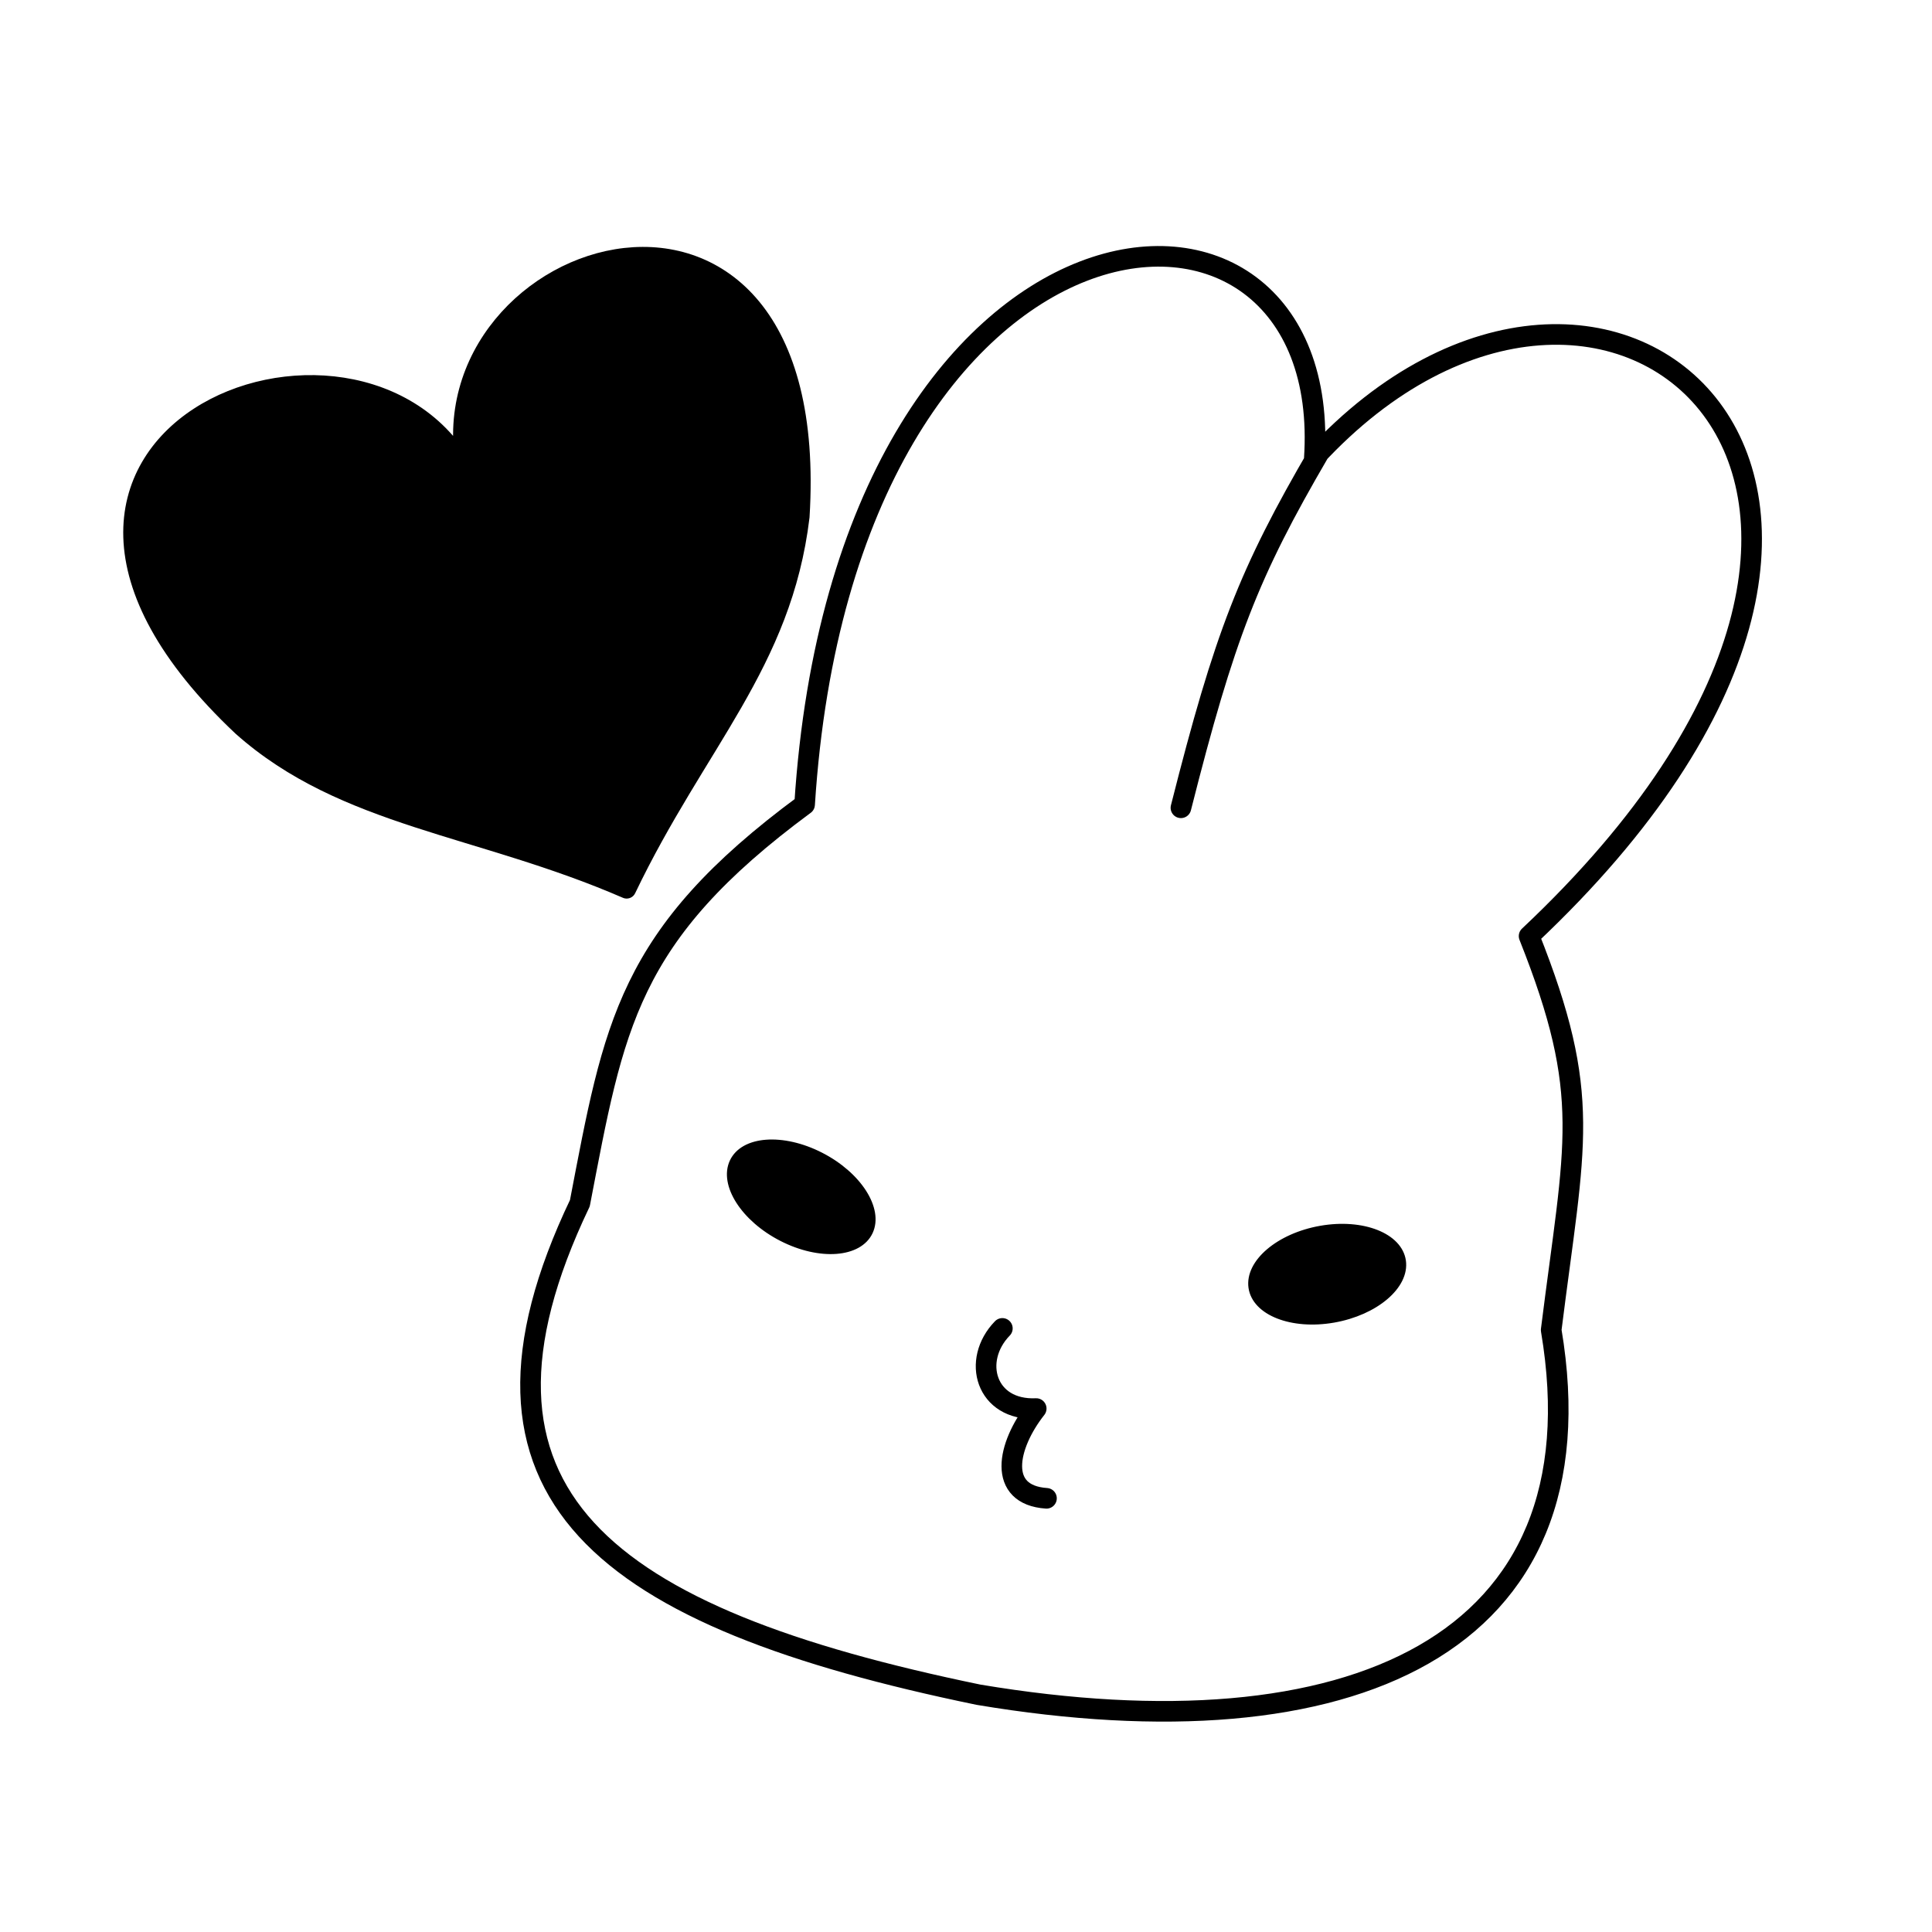
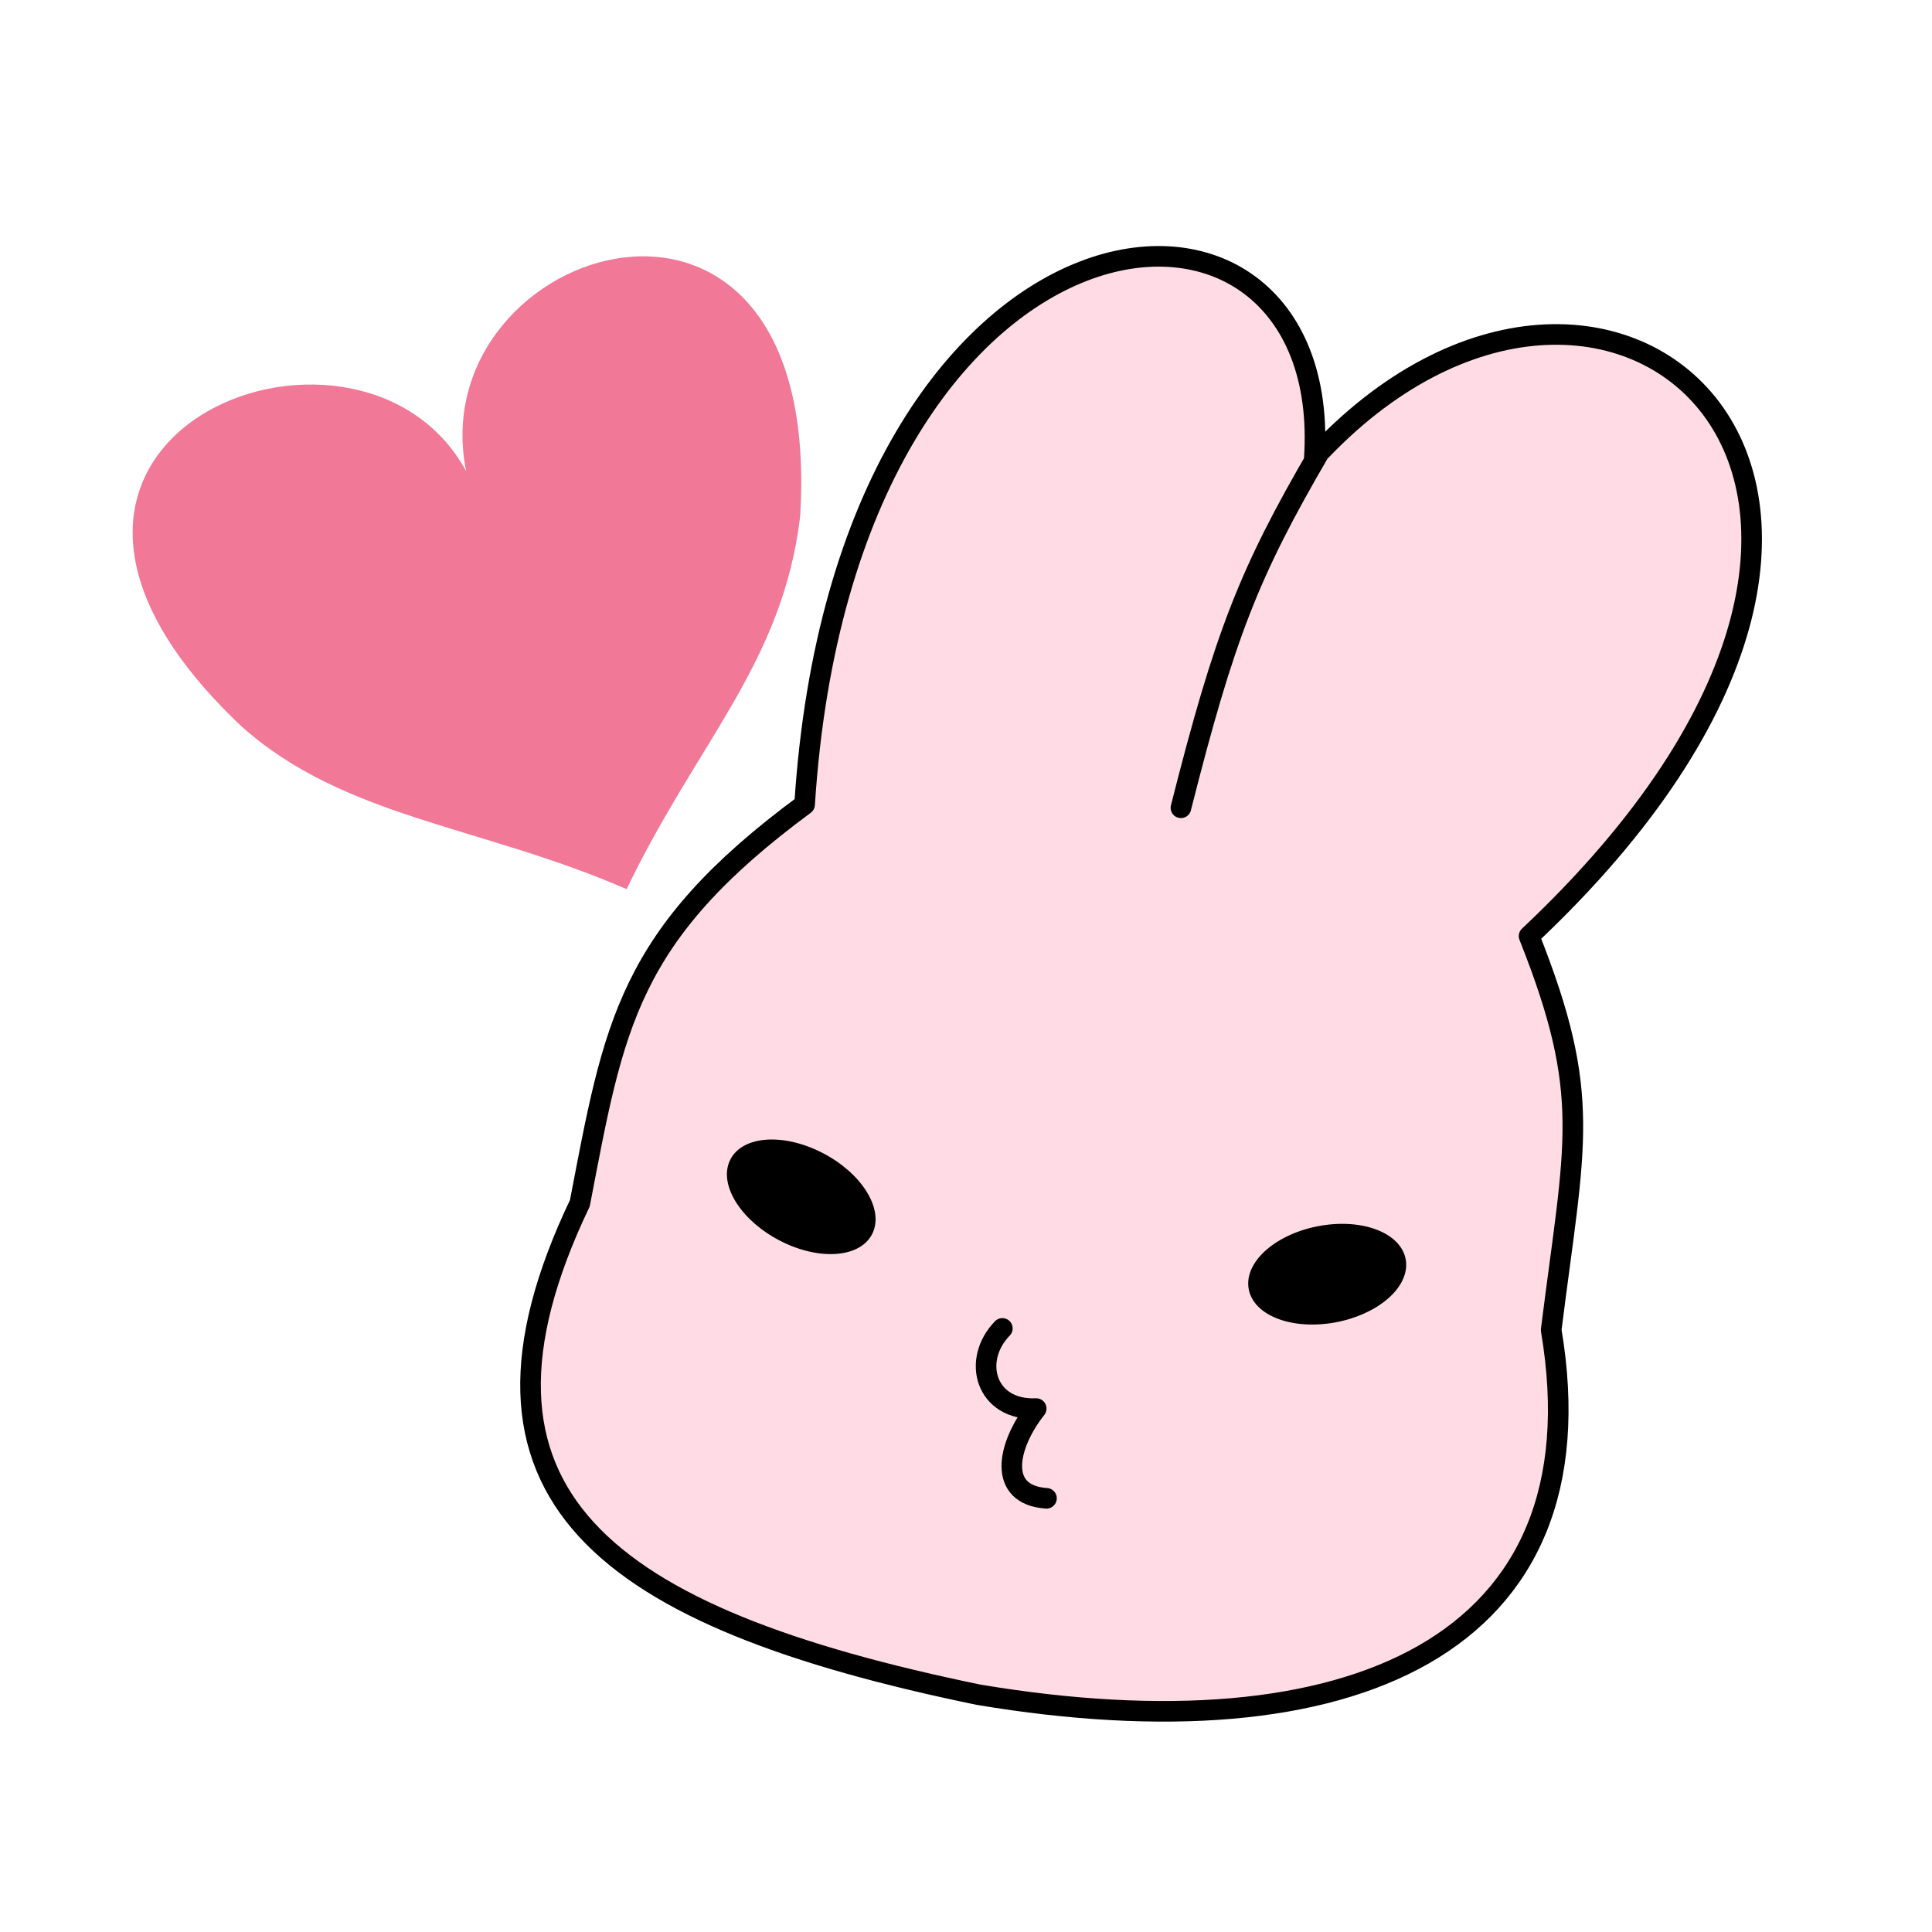
<svg xmlns="http://www.w3.org/2000/svg" xmlns:ns1="http://vectornator.io" height="100%" stroke-miterlimit="10" style="fill-rule:nonzero;clip-rule:evenodd;stroke-linecap:round;stroke-linejoin:round;" version="1.1" viewBox="0 0 2000 2000" width="100%" xml:space="preserve">
  <defs />
  <g id="All" ns1:layerName="All">
-     <path d="M1360.5 475.596C1383.97 133.835 874.796 178.906 832.927 832.834C648.749 968.726 635.625 1061.85 600.277 1245.53C455.816 1547.95 625.338 1674.43 1013.03 1754.38C1395.86 1818.53 1661.2 1705.18 1605.77 1376.82C1630.13 1182.06 1648.84 1134.87 1582.9 969.033C2079.45 501.844 1663.57 145.388 1360.73 473.681M1365.42 468.766C1292.8 593.311 1267.68 657.697 1222.49 836.225" fill="none" opacity="1" stroke="#000000" stroke-linecap="round" stroke-linejoin="round" stroke-width="21.327" ns1:layerName="Outline" />
-     <path d="M1037.65 1375.15C1005.55 1408.19 1020.37 1460.49 1072.69 1458.13C1042.12 1497.03 1032.33 1547.61 1083.32 1551.05" fill="none" opacity="1" stroke="#000000" stroke-linecap="round" stroke-linejoin="round" stroke-width="21.327" ns1:layerName="Mouth" />
+     <path d="M1203.78 265.406C1057.48 261.951 858.451 434.356 832.938 832.844C648.76 968.735 635.629 1061.85 600.281 1245.53C455.82 1547.95 625.336 1674.42 1013.03 1754.38C1395.86 1818.52 1661.22 1705.18 1605.78 1376.81C1630.14 1182.05 1648.85 1134.87 1582.91 969.031C2055.34 524.536 1701.82 180.358 1405.55 430.706C1395.87 438.886 1377.15 469.796 1374.62 474.125C1302.44 597.92 1277.74 661.472 1232.84 838.844C1231.4 844.553 1225.58 848.008 1219.88 846.562C1214.17 845.117 1210.71 839.303 1212.16 833.594C1257.52 654.391 1282.97 589.038 1356.22 463.406C1357.38 461.419 1361.1 450.409 1361 446.17C1358.33 331.268 1290.39 267.452 1203.78 265.406ZM799.594 1182.12C814.869 1182.24 832.45 1186.61 849.75 1195.44C889.293 1215.62 912.254 1251.45 901.031 1275.47C889.808 1299.49 848.668 1302.62 809.125 1282.44C769.582 1262.25 746.621 1226.4 757.844 1202.38C764.157 1188.86 779.954 1181.98 799.594 1182.12ZM1383.16 1269.59C1419.78 1267.73 1449.59 1282.2 1452.88 1305.22C1456.63 1331.53 1424.34 1359.05 1380.72 1366.69C1337.1 1374.33 1298.69 1359.19 1294.94 1332.88C1291.18 1306.56 1323.47 1279.05 1367.09 1271.41C1372.55 1270.45 1377.92 1269.86 1383.16 1269.59ZM1037.5 1364.5C1040.23 1364.46 1042.98 1365.45 1045.09 1367.5C1049.32 1371.6 1049.42 1378.37 1045.31 1382.59C1032.61 1395.67 1028.5 1412.58 1033.53 1426.22C1038.61 1440.01 1052.17 1448.38 1072.22 1447.47C1081.33 1447.06 1086.7 1457.55 1081.06 1464.72C1066.63 1483.08 1058.01 1503.18 1058.09 1517.84C1058.17 1531.63 1065.64 1539.17 1084.03 1540.41C1089.91 1540.8 1094.36 1545.91 1093.97 1551.78C1093.57 1557.66 1088.47 1562.08 1082.59 1561.69C1053.28 1559.71 1036.9 1543.15 1036.75 1517.94C1036.66 1502.48 1042.86 1484.53 1053.47 1467.16C1034.24 1462.92 1019.87 1450.88 1013.5 1433.59C1005.55 1412.02 1011.74 1386.52 1030 1367.72C1032.05 1365.61 1034.77 1364.54 1037.5 1364.5Z" fill="#ffdbe5" fill-rule="nonzero" opacity="1" stroke="none" ns1:layerName="Base color" />
+     <path d="M1360.5 475.596C1383.97 133.835 874.796 178.906 832.927 832.834C648.749 968.726 635.625 1061.85 600.277 1245.53C455.816 1547.95 625.338 1674.43 1013.03 1754.38C1395.86 1818.53 1661.2 1705.18 1605.77 1376.82C1630.13 1182.06 1648.84 1134.87 1582.9 969.033C2079.45 501.844 1663.57 145.388 1360.73 473.681M1365.42 468.766C1292.8 593.311 1267.68 657.697 1222.49 836.225M1037.65 1375.15C1005.55 1408.19 1020.37 1460.49 1072.69 1458.13C1042.12 1497.03 1032.33 1547.61 1083.32 1551.05" fill="none" opacity="1" stroke="#000000" stroke-linecap="round" stroke-linejoin="round" stroke-width="21.327" ns1:layerName="Outline" />
    <path d="M809.123 1282.43C769.58 1262.24 746.622 1226.41 757.845 1202.38C769.068 1178.36 810.222 1175.25 849.765 1195.43C889.308 1215.61 912.266 1251.45 901.043 1275.47C889.82 1299.5 848.666 1302.61 809.123 1282.43ZM1367.11 1271.4C1410.73 1263.76 1449.13 1278.9 1452.89 1305.21C1456.65 1331.53 1424.33 1359.05 1380.71 1366.69C1337.09 1374.33 1298.68 1359.19 1294.93 1332.88C1291.17 1306.57 1323.48 1279.04 1367.11 1271.4Z" fill="#000000" fill-rule="nonzero" opacity="1" stroke="#000000" stroke-linecap="round" stroke-linejoin="round" stroke-width="5" ns1:layerName="Eyes" />
-     <path d="M250.248 752.141C-66.121 454.024 371.12 282.66 482.531 487.762C434.982 251.347 854.098 118.214 828.299 534.791C810.041 686.828 721.604 768.322 648.704 920.436C496.749 854.451 356.415 846.85 250.248 752.141Z" fill="#000000" fill-rule="nonzero" opacity="1" stroke="#000000" stroke-linecap="butt" stroke-linejoin="round" stroke-width="19.508" ns1:layerName="Hearts" />
+     <path d="M250.248 752.141C-66.121 454.024 371.12 282.66 482.531 487.762C434.982 251.347 854.098 118.214 828.299 534.791C810.041 686.828 721.604 768.322 648.704 920.436C496.749 854.451 356.415 846.85 250.248 752.141Z" fill="#f17897" fill-rule="nonzero" opacity="1" stroke="none" ns1:layerName="Hearts" />
  </g>
</svg>
